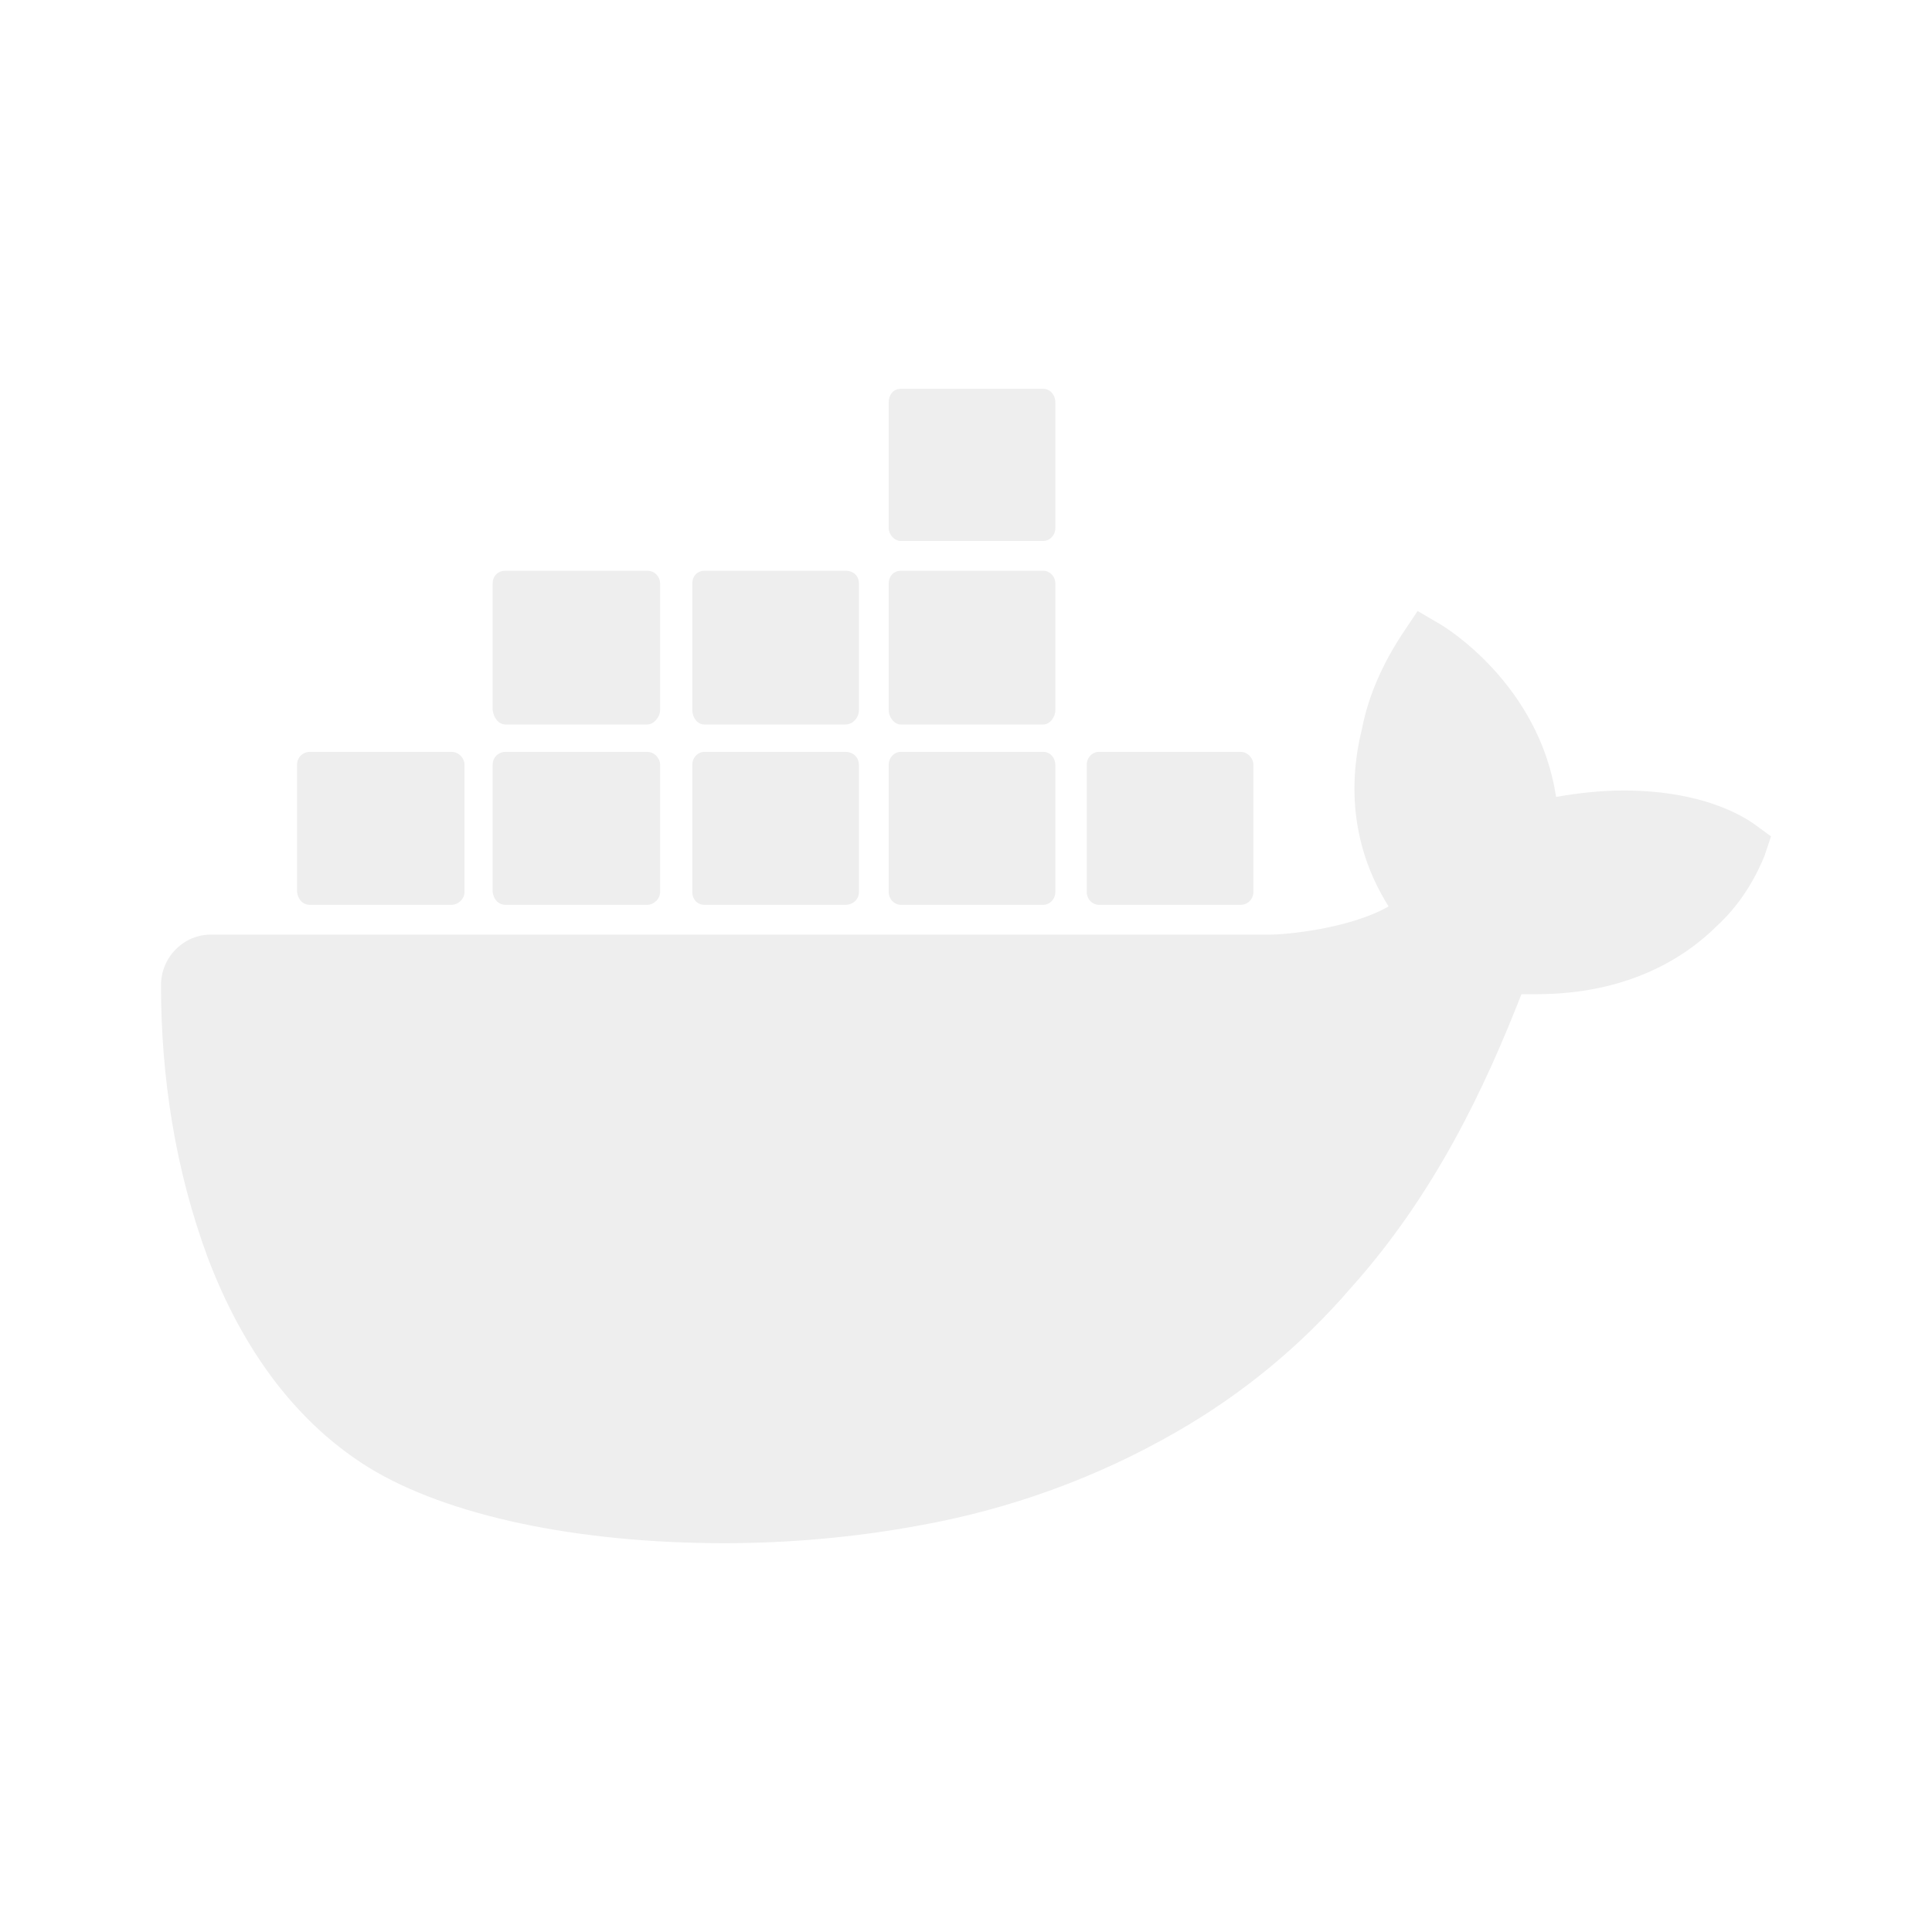
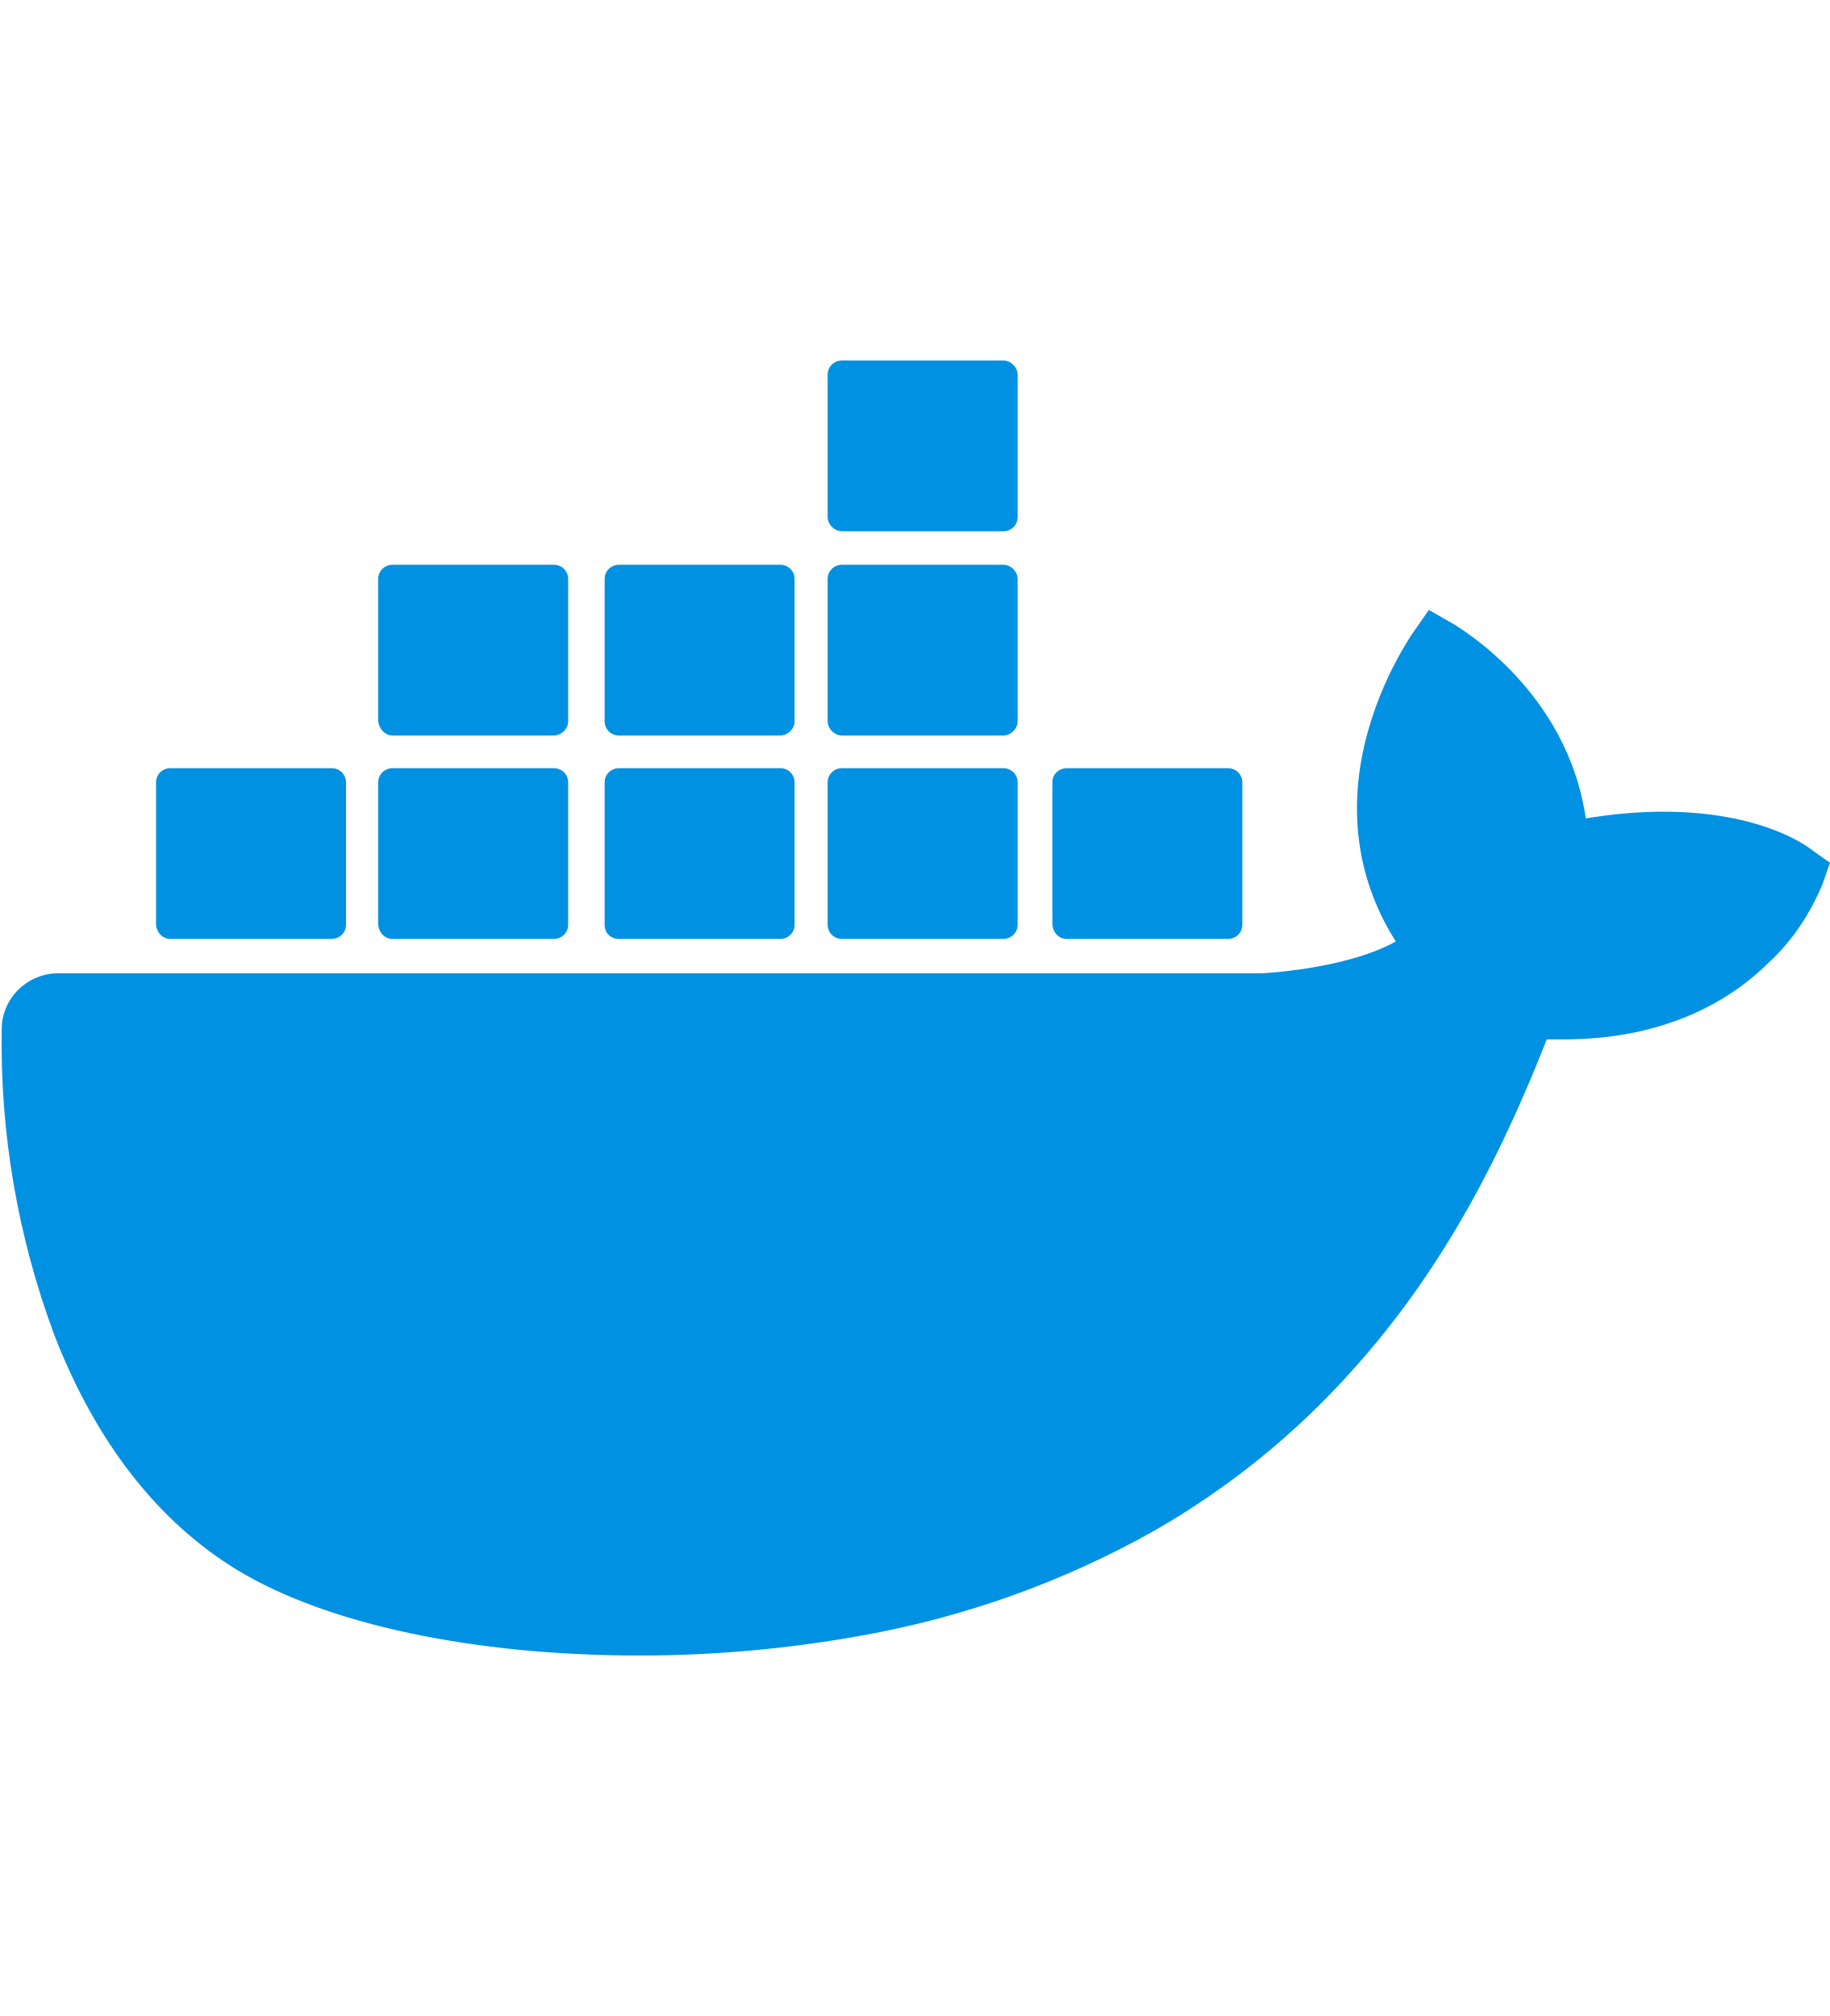
- <svg xmlns="http://www.w3.org/2000/svg" viewBox="0 0 24 24">
-   <path fill="#eee" d="M21.81 10.25C21.75 10.21 21.25 9.82 20.17 9.82C19.89 9.82 19.61 9.85 19.33 9.9C19.12 8.5 17.95 7.79 17.9 7.76L17.61 7.59L17.43 7.86C17.19 8.22 17 8.63 16.92 9.05C16.72 9.85 16.84 10.61 17.25 11.26C16.76 11.54 15.96 11.61 15.79 11.61H2.62C2.28 11.61 2 11.89 2 12.24C2 13.39 2.18 14.54 2.58 15.62C3.03 16.81 3.71 17.69 4.58 18.23C5.56 18.83 7.17 19.17 9 19.17C9.79 19.17 10.61 19.1 11.42 18.95C12.54 18.75 13.62 18.36 14.61 17.79C15.43 17.32 16.16 16.72 16.78 16C17.83 14.83 18.45 13.5 18.9 12.35H19.09C20.23 12.35 20.94 11.89 21.33 11.5C21.59 11.26 21.78 10.97 21.92 10.63L22 10.39L21.81 10.25M3.85 11.24H5.61C5.69 11.24 5.77 11.17 5.77 11.08V9.5C5.77 9.42 5.7 9.34 5.61 9.34H3.85C3.76 9.34 3.69 9.41 3.69 9.5V11.08C3.7 11.17 3.76 11.24 3.85 11.24M6.28 11.24H8.04C8.12 11.24 8.2 11.17 8.2 11.08V9.5C8.2 9.42 8.13 9.34 8.04 9.34H6.28C6.19 9.34 6.12 9.41 6.12 9.5V11.08C6.13 11.17 6.19 11.24 6.28 11.24M8.75 11.24H10.5C10.6 11.24 10.67 11.17 10.67 11.08V9.5C10.67 9.42 10.61 9.34 10.5 9.34H8.75C8.67 9.34 8.6 9.41 8.6 9.5V11.08C8.6 11.17 8.66 11.24 8.75 11.24M11.19 11.24H12.96C13.04 11.24 13.11 11.17 13.11 11.08V9.5C13.11 9.42 13.05 9.34 12.96 9.34H11.19C11.11 9.34 11.04 9.41 11.04 9.5V11.08C11.04 11.17 11.11 11.24 11.19 11.24M6.28 9H8.04C8.12 9 8.2 8.91 8.2 8.82V7.25C8.2 7.16 8.13 7.09 8.04 7.09H6.28C6.19 7.09 6.12 7.15 6.12 7.25V8.82C6.13 8.91 6.19 9 6.28 9M8.75 9H10.5C10.6 9 10.67 8.91 10.67 8.82V7.25C10.67 7.16 10.61 7.09 10.5 7.09H8.75C8.67 7.09 8.6 7.15 8.6 7.25V8.82C8.6 8.91 8.66 9 8.75 9M11.19 9H12.96C13.04 9 13.11 8.91 13.11 8.82V7.25C13.11 7.16 13.04 7.09 12.96 7.09H11.19C11.11 7.09 11.04 7.15 11.04 7.25V8.82C11.04 8.91 11.11 9 11.19 9M11.19 6.72H12.96C13.04 6.72 13.11 6.65 13.11 6.56V5C13.11 4.9 13.04 4.83 12.96 4.83H11.19C11.11 4.83 11.04 4.89 11.04 5V6.56C11.04 6.64 11.11 6.72 11.19 6.72M13.65 11.24H15.41C15.5 11.24 15.57 11.17 15.57 11.08V9.5C15.57 9.42 15.5 9.34 15.41 9.34H13.65C13.57 9.34 13.5 9.41 13.5 9.5V11.08C13.5 11.17 13.57 11.24 13.65 11.24" />
+ <svg xmlns="http://www.w3.org/2000/svg" height="2500" viewBox="-.557 117.607 598.543 423.631" width="2269">
+   <g fill="#0091e2">
+     <path d="m592.162 277.804c-1.664-1.37-16.642-12.597-48.815-12.597-8.321 0-16.92.822-25.24 2.191-6.102-41.898-41.327-62.162-42.714-63.257l-8.598-4.93-5.547 7.942c-6.934 10.68-12.204 22.729-15.255 35.052-5.824 23.824-2.219 46.279 9.985 65.447-14.7 8.216-38.553 10.133-43.545 10.406h-393.853c-10.262 0-18.583 8.216-18.583 18.348-.554 33.956 5.27 67.912 17.197 99.951 13.59 35.052 33.838 61.067 59.91 76.95 29.4 17.799 77.383 27.931 131.468 27.931 24.408 0 48.815-2.19 72.946-6.572 33.56-6.025 65.734-17.526 95.412-34.23a260.485 260.485 0 0 0 64.902-52.577c31.342-34.778 49.925-73.663 63.515-108.167h5.547c34.116 0 55.195-13.418 66.844-24.92 7.766-7.12 13.59-15.882 17.751-25.74l2.497-7.12z" />
+     <path d="m55.193 306.83h52.698c2.497 0 4.716-1.916 4.716-4.654v-46.553c0-2.465-1.942-4.655-4.716-4.655h-52.698c-2.496 0-4.715 1.916-4.715 4.655v46.553c.277 2.738 2.219 4.655 4.715 4.655zm72.668 0h52.699c2.496 0 4.715-1.916 4.715-4.654v-46.553c0-2.465-1.942-4.655-4.715-4.655h-52.7c-2.496 0-4.715 1.916-4.715 4.655v46.553c.278 2.738 2.22 4.655 4.715 4.655m74.055 0h52.699c2.496 0 4.715-1.917 4.715-4.655v-46.553c0-2.465-1.942-4.655-4.715-4.655h-52.699c-2.496 0-4.715 1.916-4.715 4.655v46.553c0 2.738 1.942 4.655 4.715 4.655zm72.946 0h52.699c2.496 0 4.715-1.917 4.715-4.655v-46.553c0-2.465-1.942-4.655-4.715-4.655h-52.699c-2.496 0-4.715 1.916-4.715 4.655v46.553c0 2.738 2.219 4.655 4.715 4.655zm-147-66.543h52.698c2.496 0 4.715-2.19 4.715-4.655v-46.553c0-2.465-1.942-4.656-4.715-4.656h-52.699c-2.496 0-4.715 1.917-4.715 4.656v46.553c.278 2.464 2.22 4.655 4.715 4.655m74.055 0h52.699c2.496 0 4.715-2.19 4.715-4.655v-46.553c0-2.465-1.942-4.656-4.715-4.656h-52.699c-2.496 0-4.715 1.917-4.715 4.656v46.553c0 2.464 1.942 4.655 4.715 4.655m72.946 0h52.699c2.496 0 4.715-2.19 4.715-4.655v-46.553c0-2.465-2.22-4.656-4.715-4.656h-52.699c-2.496 0-4.715 1.917-4.715 4.656v46.553c0 2.464 2.219 4.655 4.715 4.655m0-66.817h52.699c2.496 0 4.715-1.917 4.715-4.655v-46.553c0-2.465-2.22-4.656-4.715-4.656h-52.699c-2.496 0-4.715 1.917-4.715 4.656v46.553c0 2.464 2.219 4.655 4.715 4.655m73.5 133.36h52.699c2.496 0 4.715-1.917 4.715-4.655v-46.553c0-2.465-1.941-4.655-4.715-4.655h-52.698c-2.497 0-4.716 1.916-4.716 4.655v46.553c.278 2.738 2.22 4.655 4.716 4.655" />
+   </g>
</svg>
